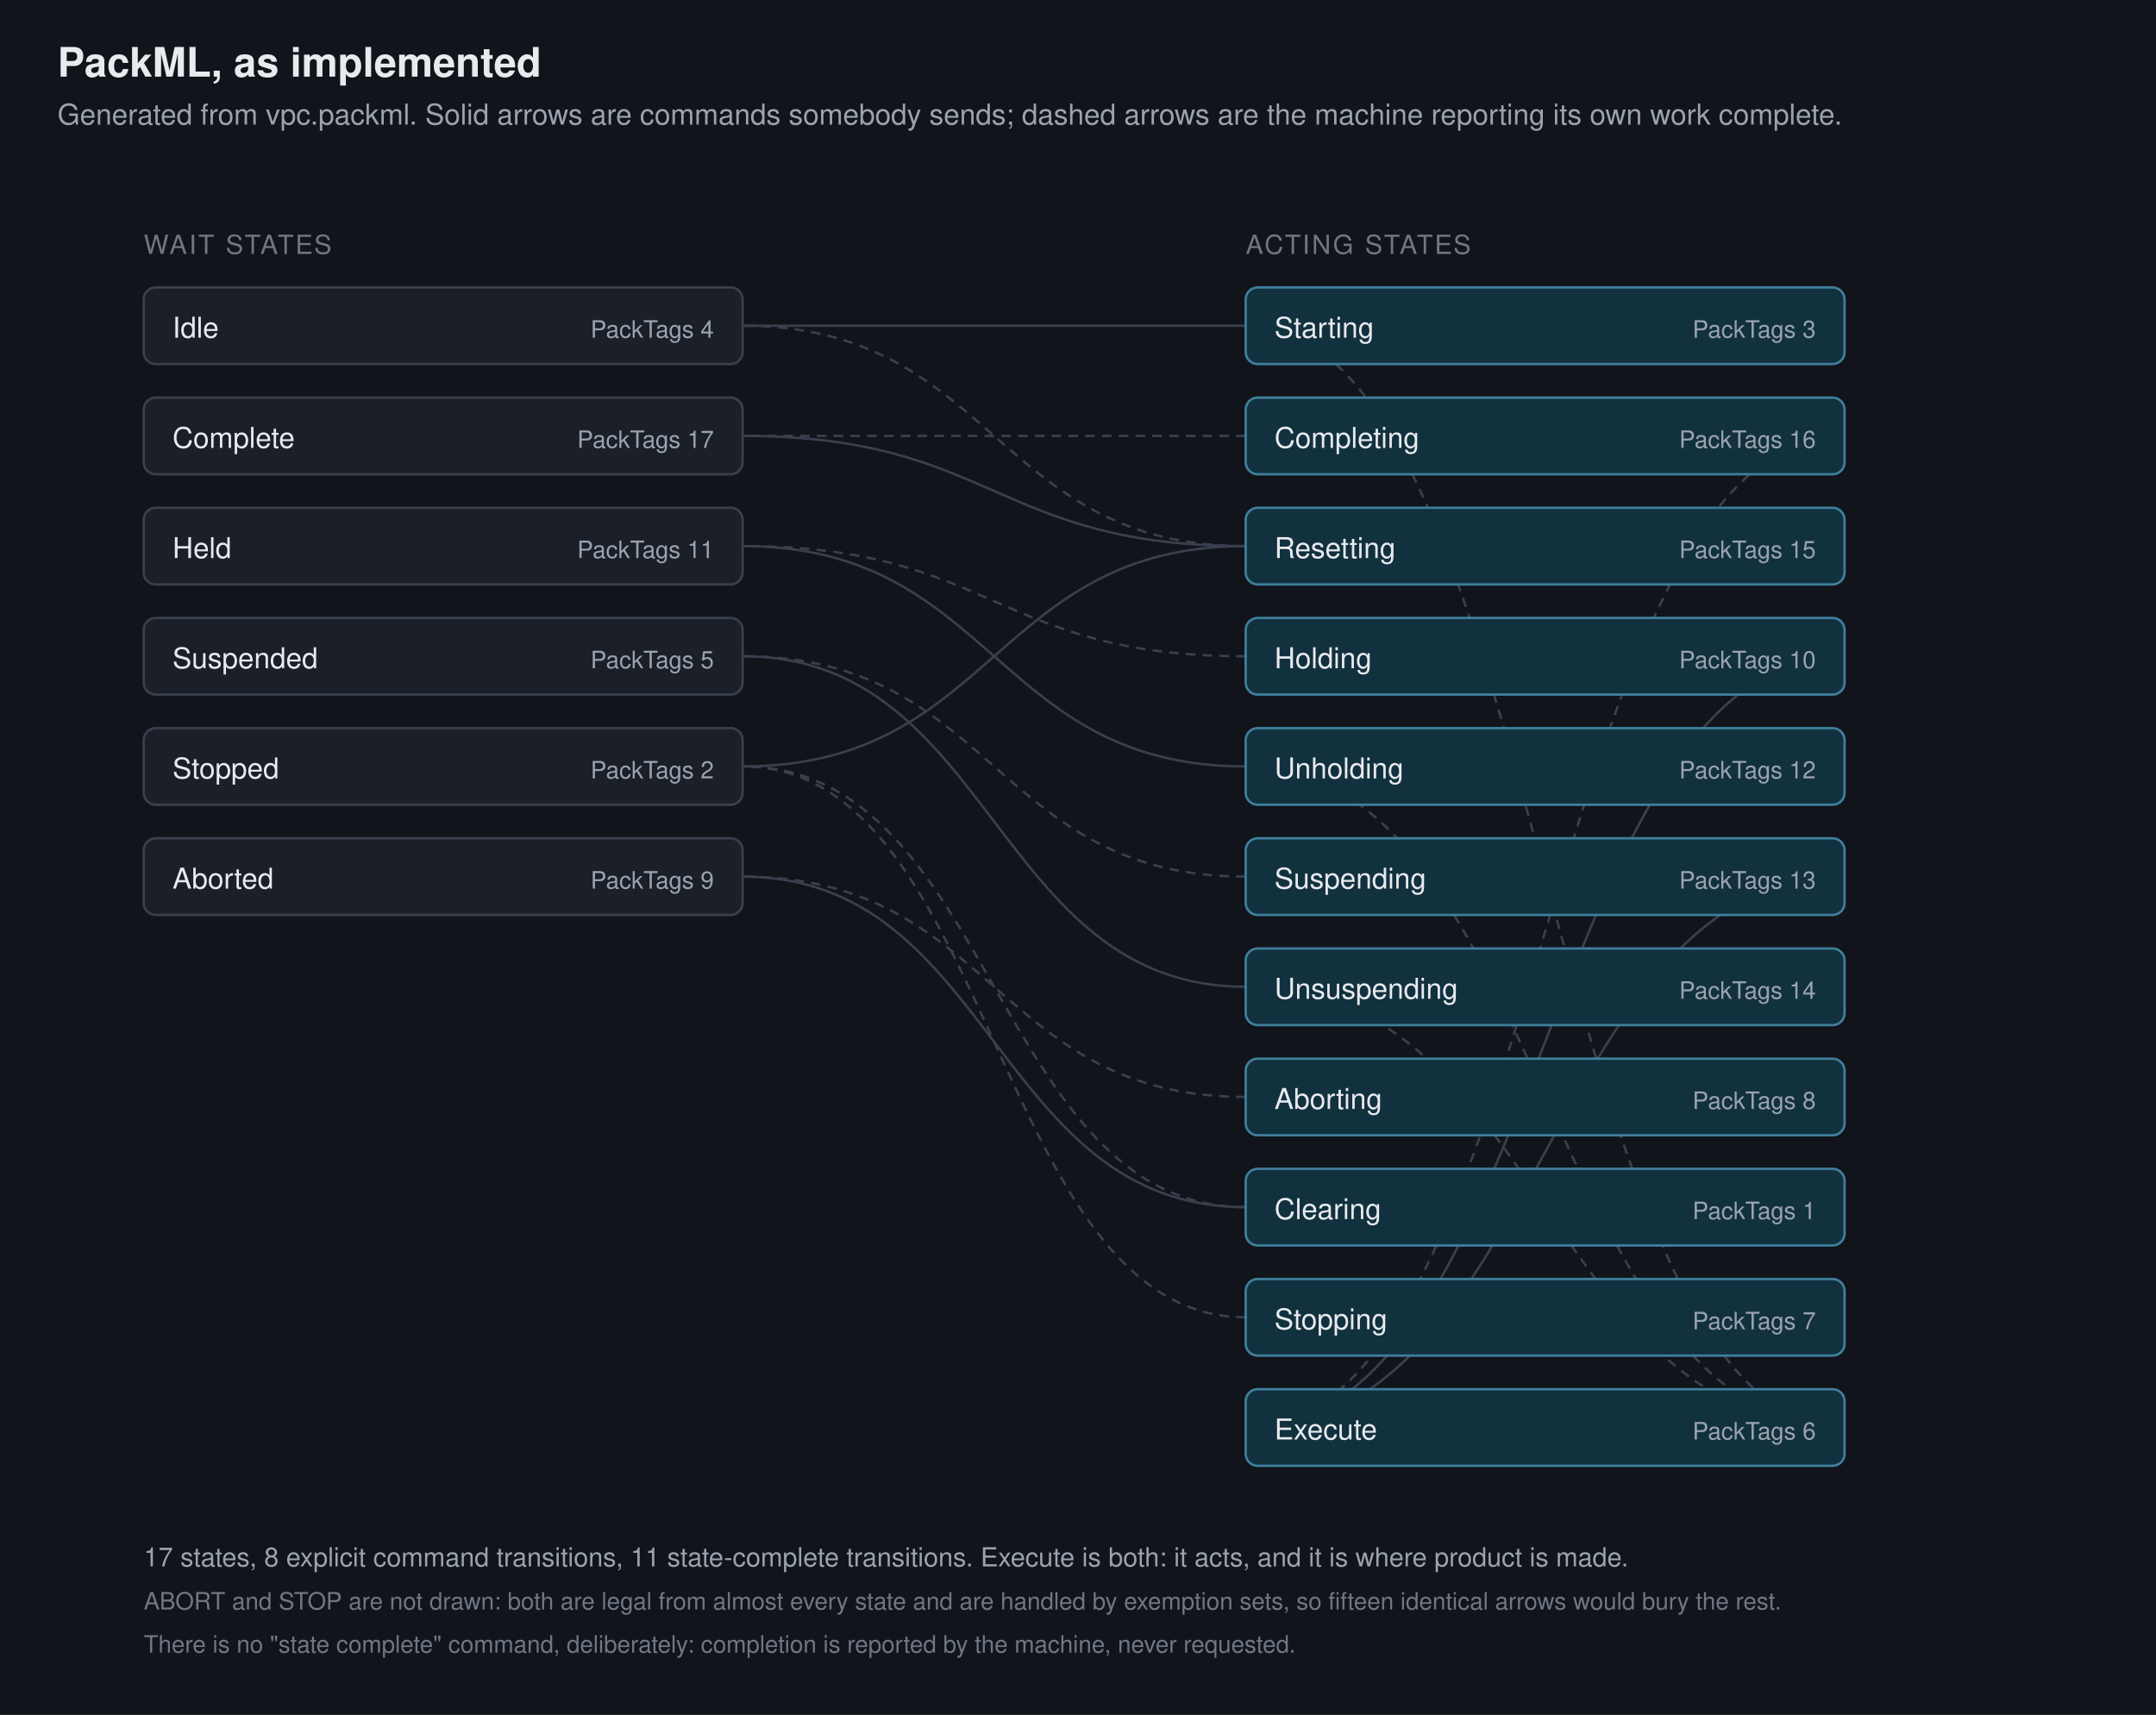
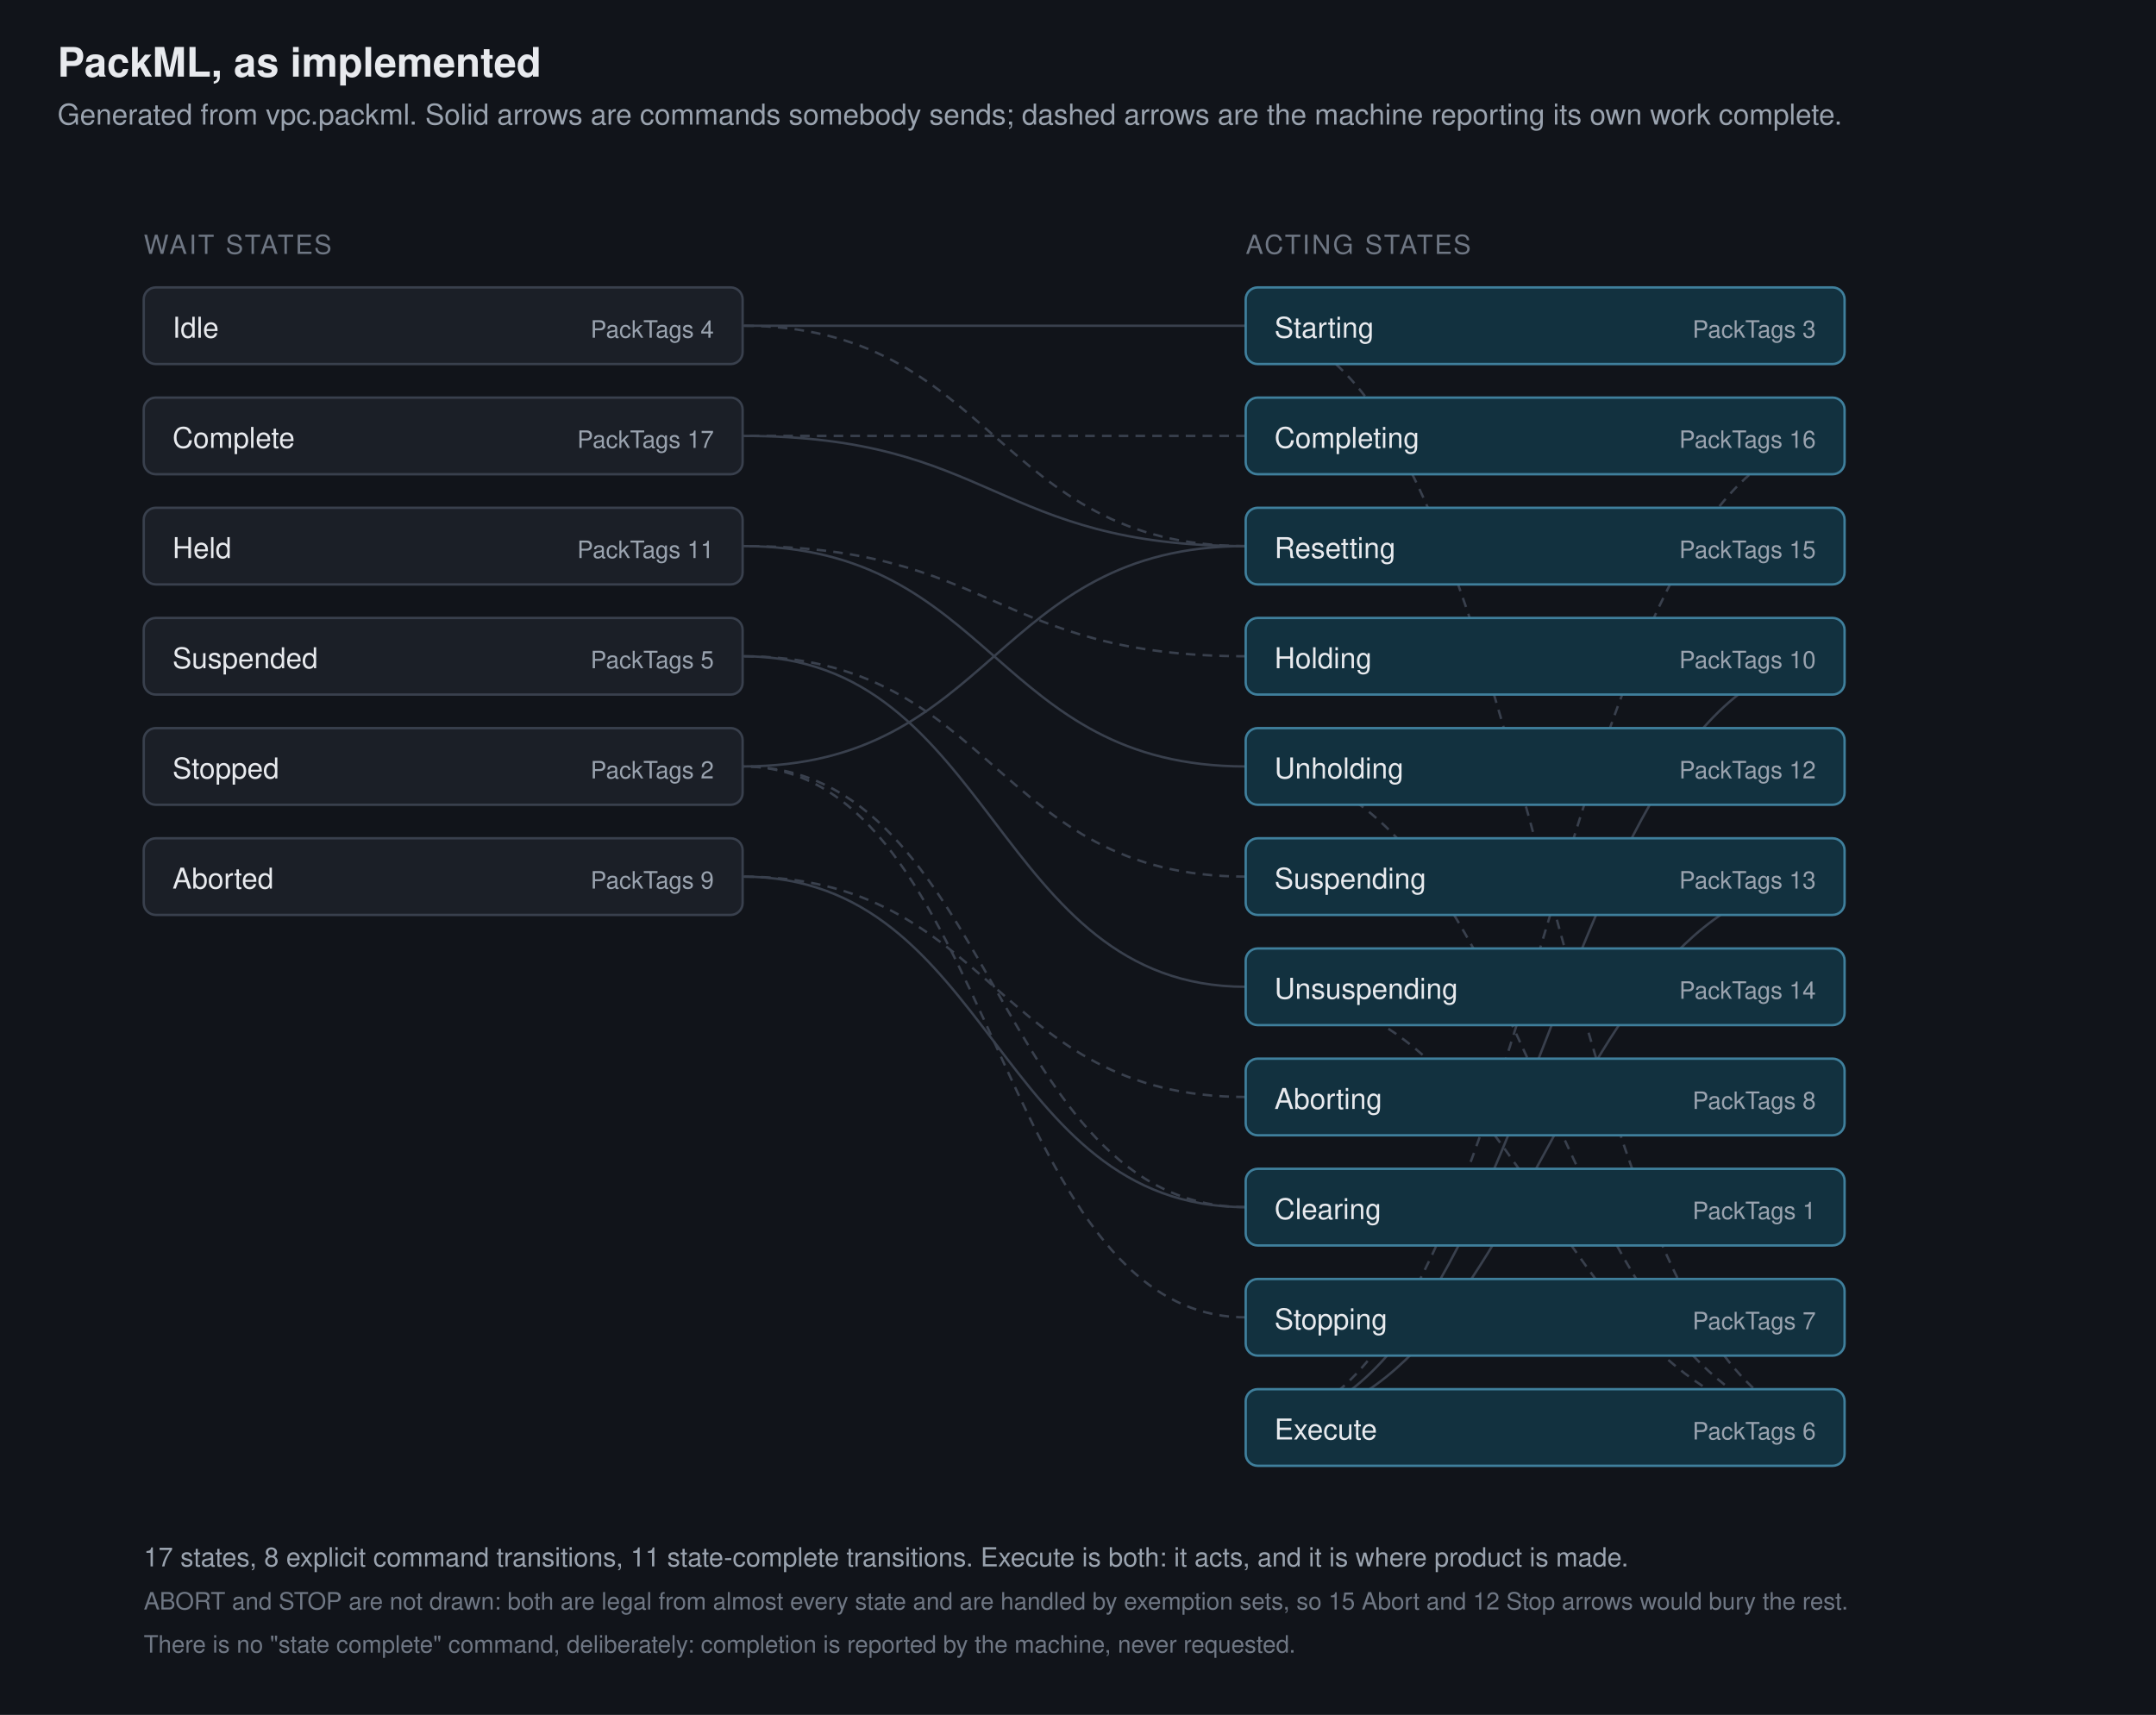
<svg xmlns="http://www.w3.org/2000/svg" width="900" height="716" viewBox="0 0 900 716" font-family="Segoe UI, Helvetica, Arial, sans-serif">
  <rect width="100%" height="100%" fill="#11141a" />
  <text x="24" y="32" fill="#e8eaee" font-size="17" font-weight="600">PackML, as implemented</text>
  <text x="24" y="52" fill="#9aa3af" font-size="12">Generated from vpc.packml. Solid arrows are commands somebody sends; dashed arrows are the machine reporting its own work complete.</text>
  <text x="60" y="106" fill="#6f7784" font-size="11" letter-spacing="0.08em">WAIT STATES</text>
  <text x="520" y="106" fill="#6f7784" font-size="11" letter-spacing="0.08em">ACTING STATES</text>
  <path d="M520 228 C415.0 228 415.0 136 310 136" fill="none" stroke="#39404d" stroke-width="1" stroke-dasharray="4 3" />
  <path d="M520 136 C645.0 136 645.0 596 770 596" fill="none" stroke="#39404d" stroke-width="1" stroke-dasharray="4 3" />
  <path d="M520 596 C645.0 596 645.0 182 770 182" fill="none" stroke="#39404d" stroke-width="1" stroke-dasharray="4 3" />
  <path d="M520 182 C415.0 182 415.0 182 310 182" fill="none" stroke="#39404d" stroke-width="1" stroke-dasharray="4 3" />
  <path d="M520 274 C415.0 274 415.0 228 310 228" fill="none" stroke="#39404d" stroke-width="1" stroke-dasharray="4 3" />
  <path d="M520 320 C645.0 320 645.0 596 770 596" fill="none" stroke="#39404d" stroke-width="1" stroke-dasharray="4 3" />
  <path d="M520 366 C415.0 366 415.0 274 310 274" fill="none" stroke="#39404d" stroke-width="1" stroke-dasharray="4 3" />
  <path d="M520 412 C645.0 412 645.0 596 770 596" fill="none" stroke="#39404d" stroke-width="1" stroke-dasharray="4 3" />
  <path d="M520 550 C415.0 550 415.0 320 310 320" fill="none" stroke="#39404d" stroke-width="1" stroke-dasharray="4 3" />
  <path d="M520 458 C415.0 458 415.0 366 310 366" fill="none" stroke="#39404d" stroke-width="1" stroke-dasharray="4 3" />
  <path d="M520 504 C415.0 504 415.0 320 310 320" fill="none" stroke="#39404d" stroke-width="1" stroke-dasharray="4 3" />
  <path d="M310 320 C415.0 320 415.0 228 520 228" fill="none" stroke="#39404d" stroke-width="1" />
  <path d="M310 182 C415.0 182 415.0 228 520 228" fill="none" stroke="#39404d" stroke-width="1" />
  <path d="M310 136 C415.0 136 415.0 136 520 136" fill="none" stroke="#39404d" stroke-width="1" />
  <path d="M520 596 C645.0 596 645.0 274 770 274" fill="none" stroke="#39404d" stroke-width="1" />
  <path d="M310 228 C415.0 228 415.0 320 520 320" fill="none" stroke="#39404d" stroke-width="1" />
  <path d="M520 596 C645.0 596 645.0 366 770 366" fill="none" stroke="#39404d" stroke-width="1" />
  <path d="M310 274 C415.0 274 415.0 412 520 412" fill="none" stroke="#39404d" stroke-width="1" />
  <path d="M310 366 C415.0 366 415.0 504 520 504" fill="none" stroke="#39404d" stroke-width="1" />
  <rect x="60" y="120" width="250" height="32" rx="5" fill="#1b1f27" stroke="#39404d" />
  <text x="72" y="141" fill="#e8eaee" font-size="12">Idle</text>
  <text x="298" y="141" fill="#9aa3af" font-size="10" text-anchor="end">PackTags 4</text>
  <rect x="60" y="166" width="250" height="32" rx="5" fill="#1b1f27" stroke="#39404d" />
  <text x="72" y="187" fill="#e8eaee" font-size="12">Complete</text>
  <text x="298" y="187" fill="#9aa3af" font-size="10" text-anchor="end">PackTags 17</text>
  <rect x="60" y="212" width="250" height="32" rx="5" fill="#1b1f27" stroke="#39404d" />
  <text x="72" y="233" fill="#e8eaee" font-size="12">Held</text>
  <text x="298" y="233" fill="#9aa3af" font-size="10" text-anchor="end">PackTags 11</text>
  <rect x="60" y="258" width="250" height="32" rx="5" fill="#1b1f27" stroke="#39404d" />
  <text x="72" y="279" fill="#e8eaee" font-size="12">Suspended</text>
  <text x="298" y="279" fill="#9aa3af" font-size="10" text-anchor="end">PackTags 5</text>
  <rect x="60" y="304" width="250" height="32" rx="5" fill="#1b1f27" stroke="#39404d" />
  <text x="72" y="325" fill="#e8eaee" font-size="12">Stopped</text>
  <text x="298" y="325" fill="#9aa3af" font-size="10" text-anchor="end">PackTags 2</text>
  <rect x="60" y="350" width="250" height="32" rx="5" fill="#1b1f27" stroke="#39404d" />
  <text x="72" y="371" fill="#e8eaee" font-size="12">Aborted</text>
  <text x="298" y="371" fill="#9aa3af" font-size="10" text-anchor="end">PackTags 9</text>
  <rect x="520" y="120" width="250" height="32" rx="5" fill="#12313f" stroke="#3f7f9c" />
  <text x="532" y="141" fill="#e8eaee" font-size="12">Starting</text>
  <text x="758" y="141" fill="#9aa3af" font-size="10" text-anchor="end">PackTags 3</text>
  <rect x="520" y="166" width="250" height="32" rx="5" fill="#12313f" stroke="#3f7f9c" />
  <text x="532" y="187" fill="#e8eaee" font-size="12">Completing</text>
  <text x="758" y="187" fill="#9aa3af" font-size="10" text-anchor="end">PackTags 16</text>
  <rect x="520" y="212" width="250" height="32" rx="5" fill="#12313f" stroke="#3f7f9c" />
  <text x="532" y="233" fill="#e8eaee" font-size="12">Resetting</text>
  <text x="758" y="233" fill="#9aa3af" font-size="10" text-anchor="end">PackTags 15</text>
  <rect x="520" y="258" width="250" height="32" rx="5" fill="#12313f" stroke="#3f7f9c" />
  <text x="532" y="279" fill="#e8eaee" font-size="12">Holding</text>
  <text x="758" y="279" fill="#9aa3af" font-size="10" text-anchor="end">PackTags 10</text>
  <rect x="520" y="304" width="250" height="32" rx="5" fill="#12313f" stroke="#3f7f9c" />
  <text x="532" y="325" fill="#e8eaee" font-size="12">Unholding</text>
  <text x="758" y="325" fill="#9aa3af" font-size="10" text-anchor="end">PackTags 12</text>
  <rect x="520" y="350" width="250" height="32" rx="5" fill="#12313f" stroke="#3f7f9c" />
  <text x="532" y="371" fill="#e8eaee" font-size="12">Suspending</text>
  <text x="758" y="371" fill="#9aa3af" font-size="10" text-anchor="end">PackTags 13</text>
  <rect x="520" y="396" width="250" height="32" rx="5" fill="#12313f" stroke="#3f7f9c" />
  <text x="532" y="417" fill="#e8eaee" font-size="12">Unsuspending</text>
  <text x="758" y="417" fill="#9aa3af" font-size="10" text-anchor="end">PackTags 14</text>
  <rect x="520" y="442" width="250" height="32" rx="5" fill="#12313f" stroke="#3f7f9c" />
  <text x="532" y="463" fill="#e8eaee" font-size="12">Aborting</text>
  <text x="758" y="463" fill="#9aa3af" font-size="10" text-anchor="end">PackTags 8</text>
  <rect x="520" y="488" width="250" height="32" rx="5" fill="#12313f" stroke="#3f7f9c" />
  <text x="532" y="509" fill="#e8eaee" font-size="12">Clearing</text>
  <text x="758" y="509" fill="#9aa3af" font-size="10" text-anchor="end">PackTags 1</text>
  <rect x="520" y="534" width="250" height="32" rx="5" fill="#12313f" stroke="#3f7f9c" />
  <text x="532" y="555" fill="#e8eaee" font-size="12">Stopping</text>
  <text x="758" y="555" fill="#9aa3af" font-size="10" text-anchor="end">PackTags 7</text>
  <rect x="520" y="580" width="250" height="32" rx="5" fill="#12313f" stroke="#3f7f9c" />
  <text x="532" y="601" fill="#e8eaee" font-size="12">Execute</text>
  <text x="758" y="601" fill="#9aa3af" font-size="10" text-anchor="end">PackTags 6</text>
  <text x="60" y="654" fill="#9aa3af" font-size="11">17 states, 8 explicit command transitions, 11 state-complete transitions. Execute is both: it acts, and it is where product is made.</text>
-   <text x="60" y="672" fill="#6f7784" font-size="10">ABORT and STOP are not drawn: both are legal from almost every state and are handled by exemption sets, so fifteen identical arrows would bury the rest.</text>
+   <text x="60" y="672" fill="#6f7784" font-size="10">ABORT and STOP are not drawn: both are legal from almost every state and are handled by exemption sets, so 15 Abort and 12 Stop arrows would bury the rest.</text>
  <text x="60" y="690" fill="#6f7784" font-size="10">There is no "state complete" command, deliberately: completion is reported by the machine, never requested.</text>
  <defs>
    <marker id="arrow" viewBox="0 0 10 10" refX="9" refY="5" markerWidth="6" markerHeight="6" orient="auto-start-reverse">
      <path d="M0 0 L10 5 L0 10 z" fill="#9aa3af" />
    </marker>
  </defs>
</svg>
